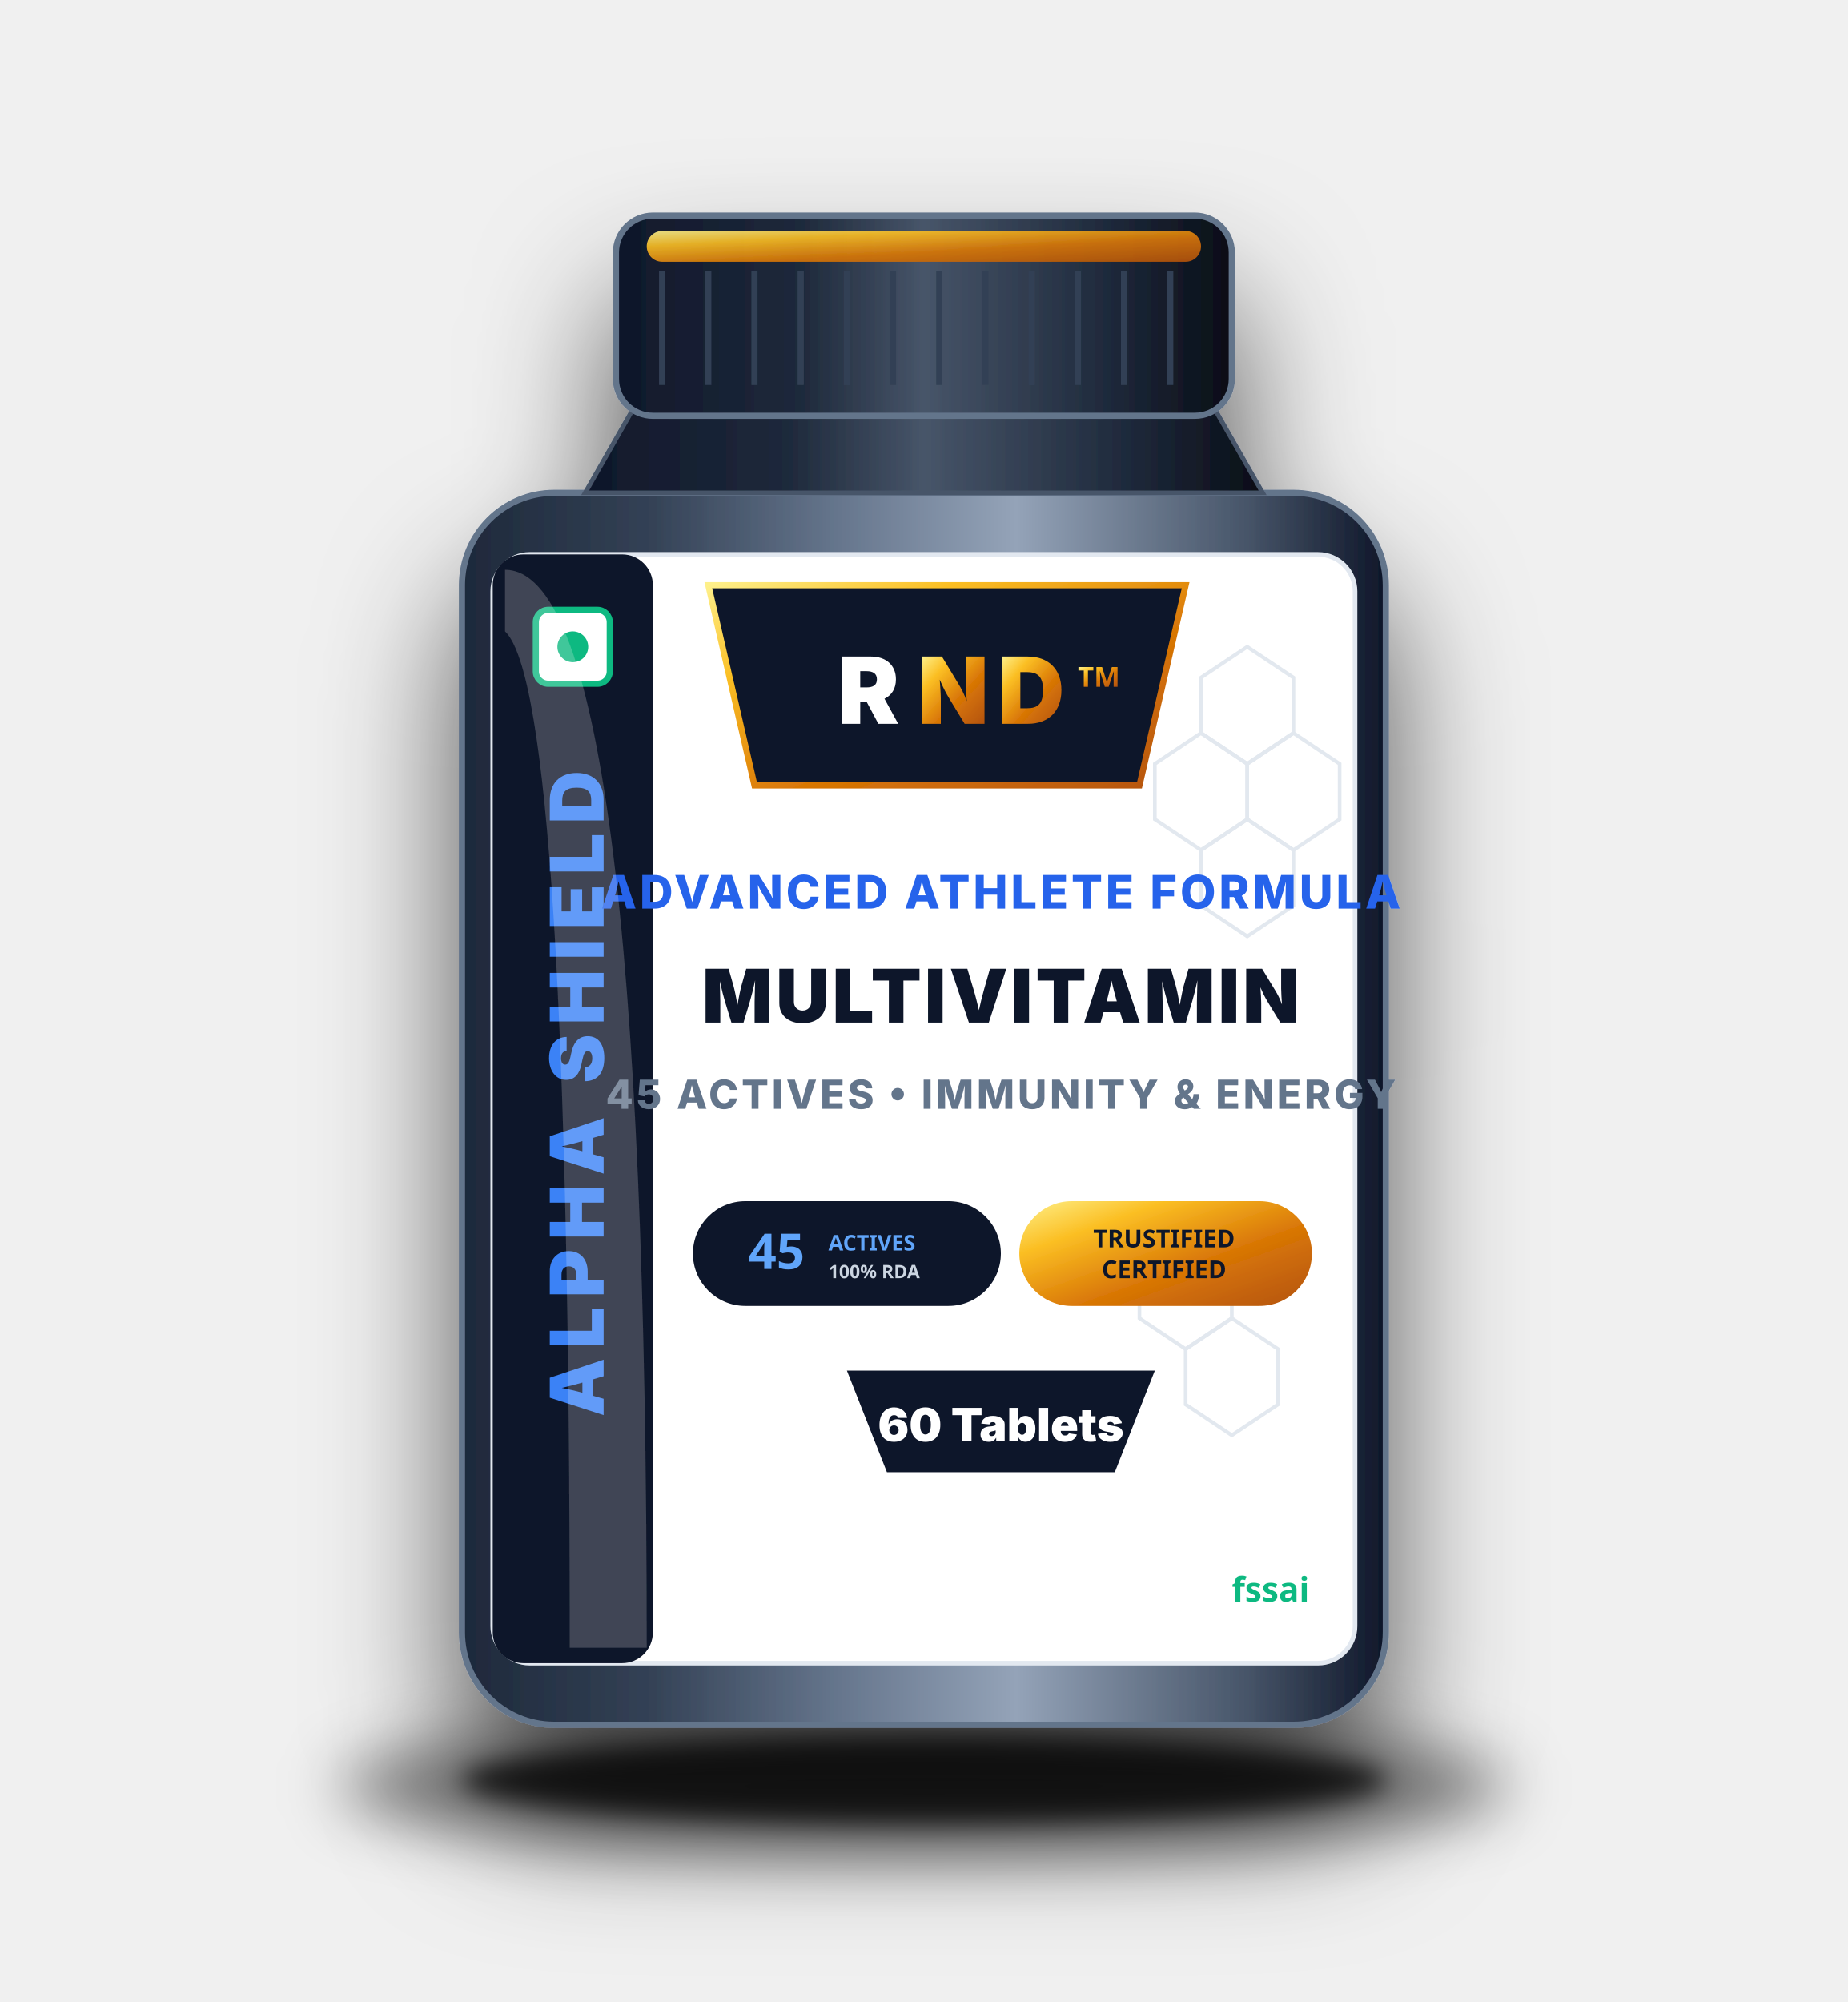
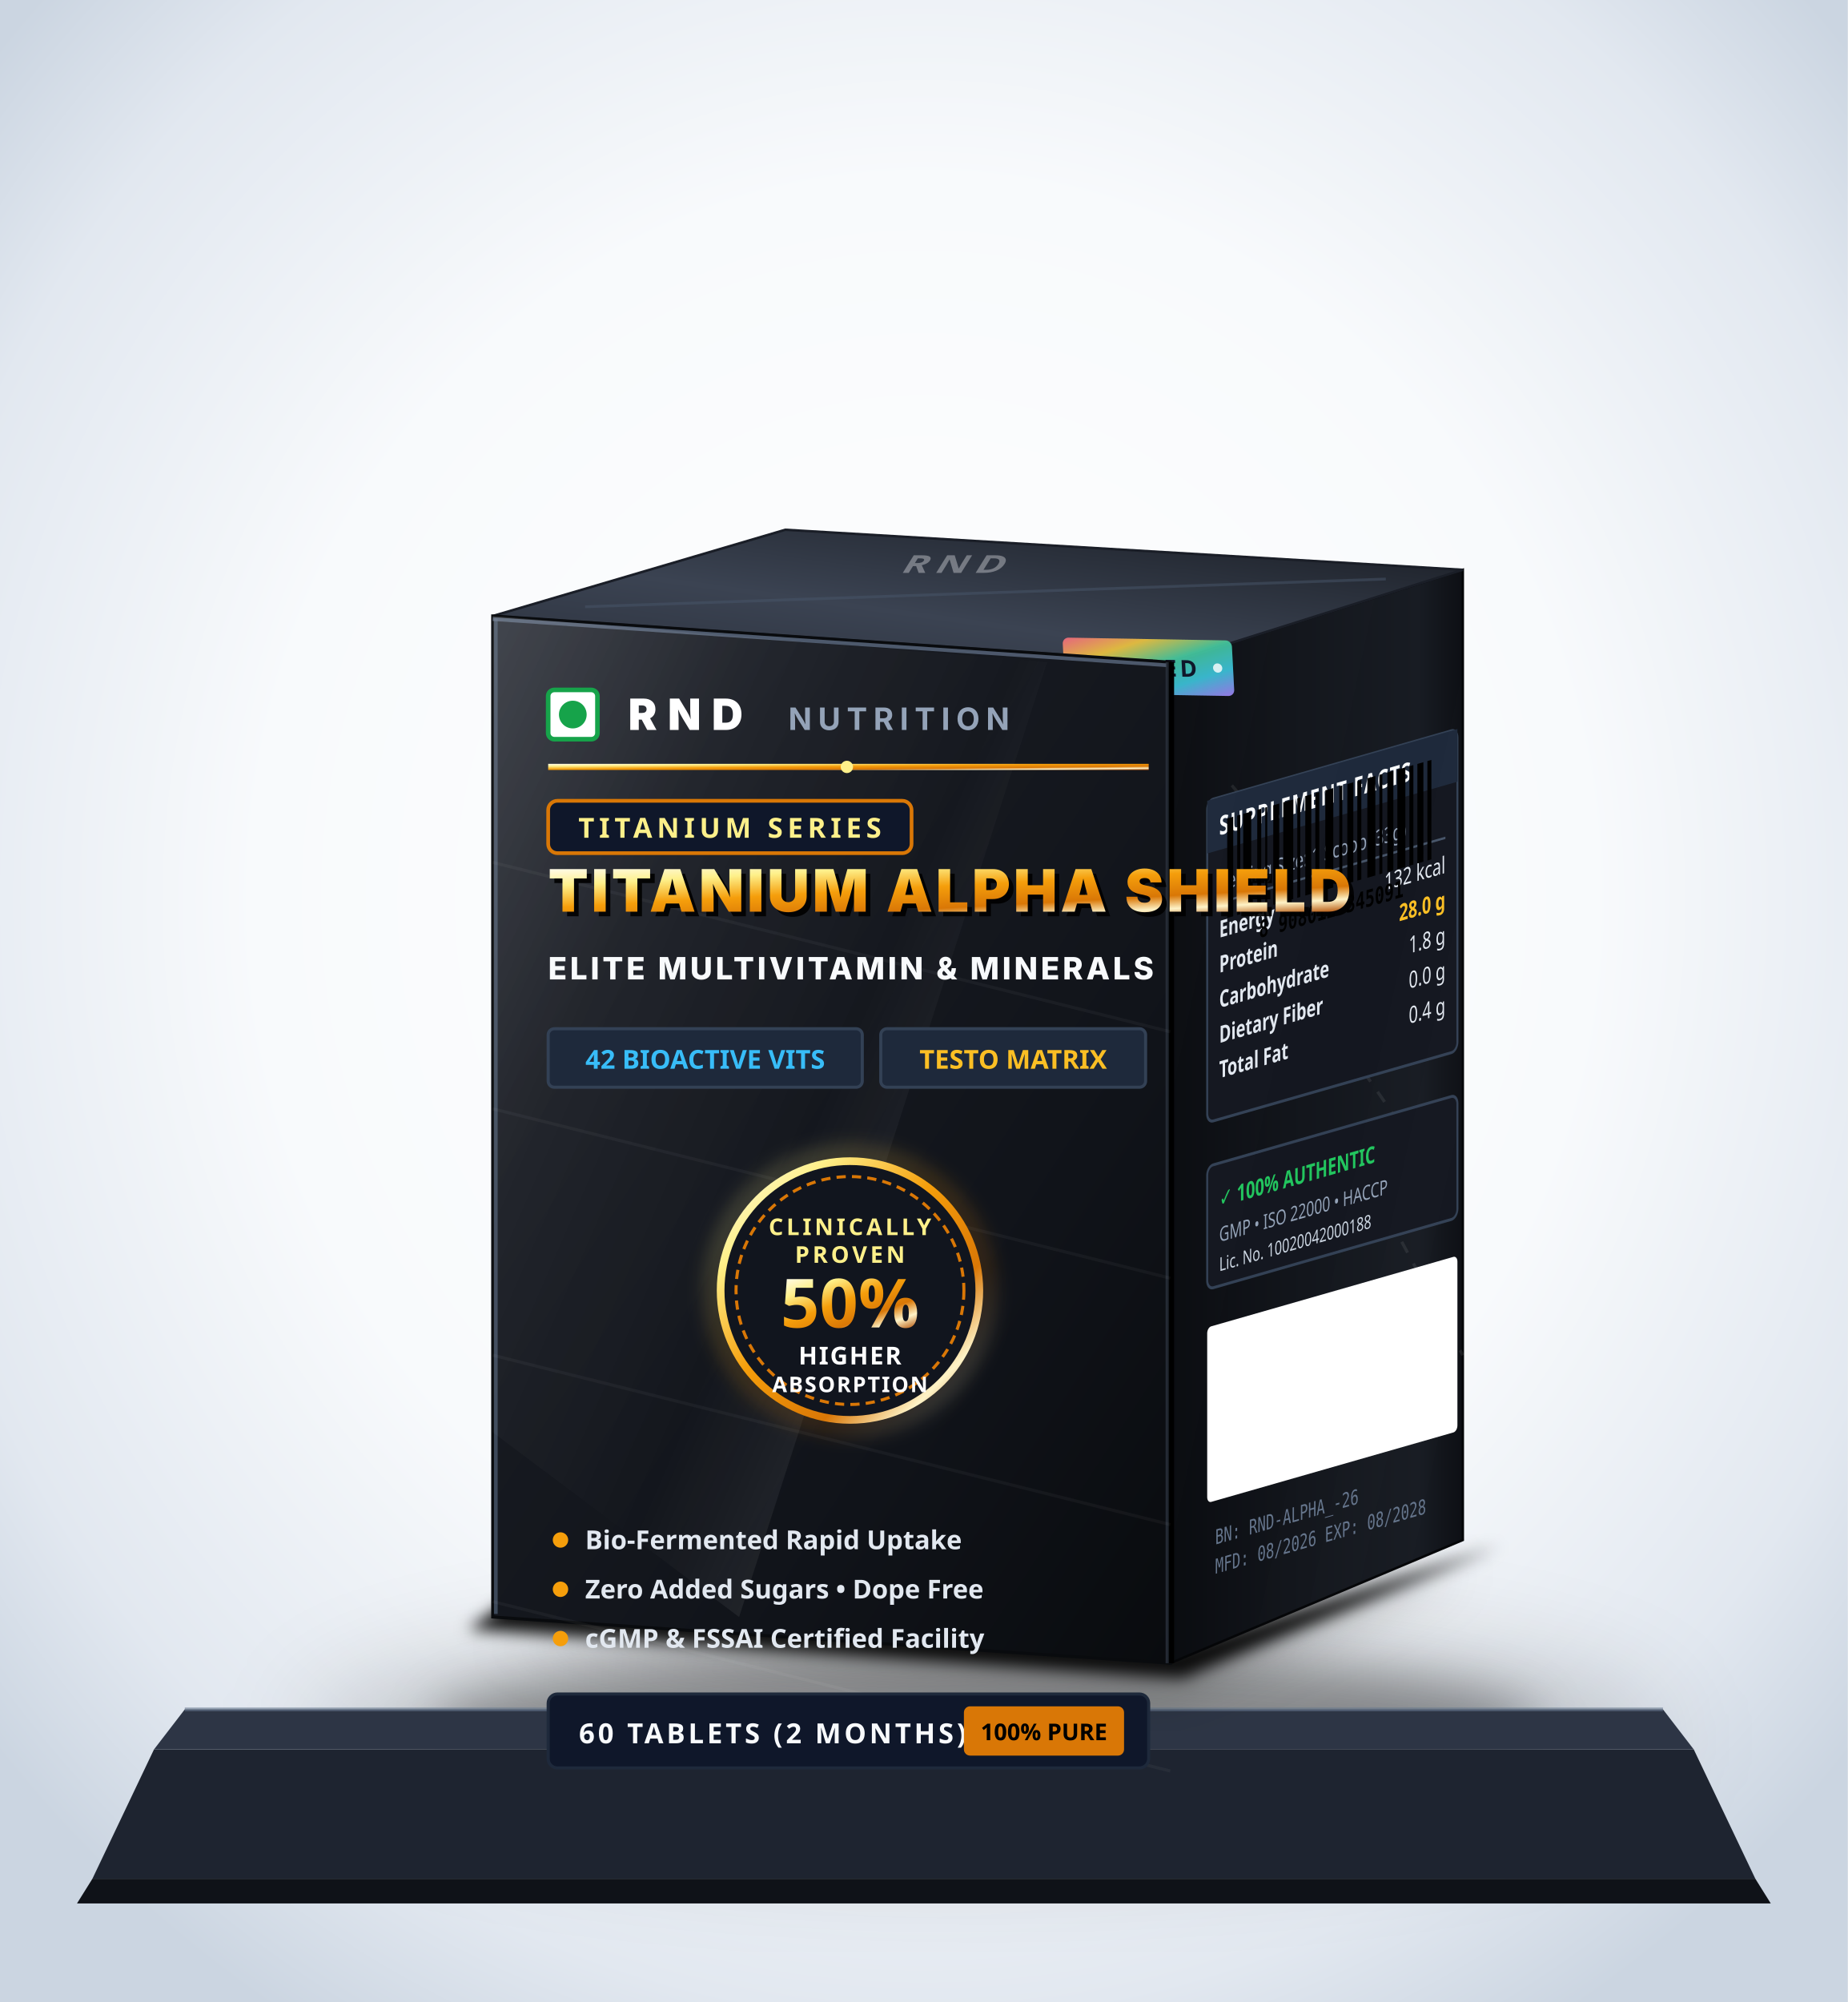
<svg xmlns="http://www.w3.org/2000/svg" viewBox="0 0 600 650" width="600" height="650">
  <defs>
-     <linearGradient id="alphaBottleMetal" x1="0%" y1="0%" x2="100%" y2="0%">
-       <stop offset="0%" stop-color="#1e293b" />
-       <stop offset="20%" stop-color="#334155" />
-       <stop offset="40%" stop-color="#64748b" />
-       <stop offset="60%" stop-color="#94a3b8" />
-       <stop offset="85%" stop-color="#475569" />
-       <stop offset="100%" stop-color="#0f172a" />
-     </linearGradient>
-     <linearGradient id="alphaLidGrad" x1="0%" y1="0%" x2="100%" y2="0%">
-       <stop offset="0%" stop-color="#0f172a" />
-       <stop offset="30%" stop-color="#1e293b" />
-       <stop offset="50%" stop-color="#475569" />
-       <stop offset="80%" stop-color="#1e293b" />
-       <stop offset="100%" stop-color="#090d16" />
-     </linearGradient>
-     <linearGradient id="alphaGoldFoil" x1="0%" y1="0%" x2="100%" y2="100%">
-       <stop offset="0%" stop-color="#fef08a" />
-       <stop offset="25%" stop-color="#fbbf24" />
-       <stop offset="60%" stop-color="#d97706" />
+     <radialGradient id="bgStudio_alpha_shield" cx="50%" cy="45%" r="65%">
+       <stop offset="0%" stop-color="#ffffff" />
+       <stop offset="55%" stop-color="#f8fafc" />
+       <stop offset="85%" stop-color="#e2e8f0" />
+       <stop offset="100%" stop-color="#cbd5e1" />
+     </radialGradient>
+     <linearGradient id="frontGrad_alpha_shield" x1="0%" y1="0%" x2="100%" y2="100%">
+       <stop offset="0%" stop-color="#242831" />
+       <stop offset="25%" stop-color="#191c23" />
+       <stop offset="70%" stop-color="#101319" />
+       <stop offset="100%" stop-color="#090b0e" />
+     </linearGradient>
+     <linearGradient id="sideGrad_alpha_shield" x1="0%" y1="0%" x2="100%" y2="0%">
+       <stop offset="0%" stop-color="#0a0c10" />
+       <stop offset="40%" stop-color="#12151b" />
+       <stop offset="85%" stop-color="#181c23" />
+       <stop offset="100%" stop-color="#0d0f14" />
+     </linearGradient>
+     <linearGradient id="topGrad_alpha_shield" x1="0%" y1="100%" x2="100%" y2="0%">
+       <stop offset="0%" stop-color="#2c323e" />
+       <stop offset="40%" stop-color="#3b4352" />
+       <stop offset="70%" stop-color="#2a303b" />
+       <stop offset="100%" stop-color="#181b22" />
+     </linearGradient>
+     <linearGradient id="goldFoil_alpha_shield" x1="0%" y1="0%" x2="100%" y2="100%">
+       <stop offset="0%" stop-color="#fffbeb" />
+       <stop offset="20%" stop-color="#fef08a" />
+       <stop offset="45%" stop-color="#f59e0b" />
+       <stop offset="70%" stop-color="#d97706" />
+       <stop offset="85%" stop-color="#fef3c7" />
      <stop offset="100%" stop-color="#b45309" />
    </linearGradient>
-     <filter id="packShadow" x="-20%" y="-20%" width="140%" height="140%">
-       <feDropShadow dx="0" dy="28" stdDeviation="22" flood-color="#000000" flood-opacity="0.65" />
+     <linearGradient id="glossSheen_alpha_shield" x1="0%" y1="0%" x2="100%" y2="80%">
+       <stop offset="0%" stop-color="#ffffff" stop-opacity="0.14" />
+       <stop offset="30%" stop-color="#ffffff" stop-opacity="0.04" />
+       <stop offset="60%" stop-color="#ffffff" stop-opacity="0.0" />
+       <stop offset="80%" stop-color="#ffffff" stop-opacity="0.08" />
+       <stop offset="100%" stop-color="#ffffff" stop-opacity="0.0" />
+     </linearGradient>
+     <linearGradient id="holoSeal_alpha_shield" x1="0%" y1="0%" x2="100%" y2="100%">
+       <stop offset="0%" stop-color="#f43f5e" />
+       <stop offset="25%" stop-color="#eab308" />
+       <stop offset="50%" stop-color="#10b981" />
+       <stop offset="75%" stop-color="#06b6d4" />
+       <stop offset="100%" stop-color="#8b5cf6" />
+     </linearGradient>
+     <filter id="shadowBlur_alpha_shield" x="-30%" y="-30%" width="160%" height="160%">
+       <feGaussianBlur stdDeviation="8" />
+     </filter>
+     <filter id="deepBlur_alpha_shield" x="-40%" y="-40%" width="180%" height="180%">
+       <feGaussianBlur stdDeviation="16" />
+     </filter>
+     <filter id="contactBlur_alpha_shield" x="-20%" y="-20%" width="140%" height="140%">
+       <feGaussianBlur stdDeviation="2.5" />
    </filter>
  </defs>
-   <ellipse cx="300" cy="580" rx="190" ry="22" fill="#000000" fill-opacity="0.5" filter="blur(10px)" />
-   <ellipse cx="300" cy="578" rx="150" ry="14" fill="#000000" fill-opacity="0.75" filter="blur(4px)" />
-   <g filter="url(#packShadow)">
-     <rect x="150" y="160" width="300" height="400" rx="30" fill="url(#alphaBottleMetal)" stroke="#64748b" stroke-width="2" />
-     <path d="M 190 160 L 410 160 L 390 125 L 210 125 Z" fill="url(#alphaLidGrad)" stroke="#475569" stroke-width="1.5" />
-     <rect x="200" y="70" width="200" height="65" rx="12" fill="url(#alphaLidGrad)" stroke="#64748b" stroke-width="2" />
-     <rect x="210" y="75" width="180" height="10" rx="5" fill="url(#alphaGoldFoil)" opacity="0.9" />
-     <path d="M 215 88 L 215 125 M 230 88 L 230 125 M 245 88 L 245 125 M 260 88 L 260 125 M 275 88 L 275 125 M 290 88 L 290 125 M 305 88 L 305 125 M 320 88 L 320 125 M 335 88 L 335 125 M 350 88 L 350 125 M 365 88 L 365 125 M 380 88 L 380 125" stroke="#334155" stroke-width="2" />
-     <rect x="160" y="180" width="280" height="360" rx="12" fill="#ffffff" stroke="#e2e8f0" stroke-width="1.5" />
-     <g stroke="#cbd5e1" stroke-width="1.2" fill="none" opacity="0.55">
-       <polygon points="390,220 405,210 420,220 420,238 405,248 390,238" />
-       <polygon points="405,248 420,238 435,248 435,266 420,276 405,266" />
-       <polygon points="375,248 390,238 405,248 405,266 390,276 375,266" />
-       <polygon points="390,276 405,266 420,276 420,294 405,304 390,294" />
-       <polygon points="370,410 385,400 400,410 400,428 385,438 370,428" />
-       <polygon points="385,438 400,428 415,438 415,456 400,466 385,456" />
-     </g>
-     <rect x="160" y="180" width="52" height="360" rx="10" fill="#0f172a" />
-     <rect x="174" y="198" width="24" height="24" rx="4" fill="#ffffff" stroke="#10b981" stroke-width="2" />
-     <circle cx="186" cy="210" r="5" fill="#10b981" />
-     <g transform="translate(196, 460) rotate(-90)">
-       <text x="0" y="0" fill="#3b82f6" font-family="system-ui, -apple-system, sans-serif" font-weight="900" font-size="24" letter-spacing="3">ALPHA SHIELD</text>
-     </g>
-     <polygon points="230,190 385,190 370,255 245,255" fill="#0f172a" stroke="url(#alphaGoldFoil)" stroke-width="2" />
-     <g transform="translate(308, 235)">
-       <text x="-36" y="0" fill="#ffffff" font-family="system-ui, -apple-system, sans-serif" font-weight="900" font-size="30" letter-spacing="2">R</text>
-       <text x="-10" y="0" fill="url(#alphaGoldFoil)" font-family="system-ui, -apple-system, sans-serif" font-weight="900" font-size="30" letter-spacing="2">N</text>
-       <text x="16" y="0" fill="url(#alphaGoldFoil)" font-family="system-ui, -apple-system, sans-serif" font-weight="900" font-size="30" letter-spacing="2">D</text>
-       <text x="42" y="-12" fill="url(#alphaGoldFoil)" font-family="sans-serif" font-weight="bold" font-size="9">TM</text>
-     </g>
-     <text x="325" y="295" fill="#2563eb" font-family="system-ui, -apple-system, sans-serif" font-weight="800" font-size="15" text-anchor="middle" letter-spacing="1">ADVANCED ATHLETE FORMULA</text>
-     <text x="325" y="332" fill="#0f172a" font-family="system-ui, -apple-system, sans-serif" font-weight="900" font-size="24" text-anchor="middle" letter-spacing="1">MULTIVITAMIN</text>
-     <text x="325" y="360" fill="#64748b" font-family="system-ui, -apple-system, sans-serif" font-weight="800" font-size="13" text-anchor="middle" letter-spacing="1">45 ACTIVES • IMMUNITY &amp; ENERGY</text>
-     <g transform="translate(225, 390)">
-       <rect x="0" y="0" width="100" height="34" rx="17" fill="#0f172a" />
-       <text x="18" y="22" fill="#60a5fa" font-family="sans-serif" font-weight="900" font-size="16">45</text>
-       <text x="44" y="16" fill="#60a5fa" font-family="sans-serif" font-weight="bold" font-size="7">ACTIVES</text>
-       <text x="44" y="25" fill="#cbd5e1" font-family="sans-serif" font-weight="bold" font-size="6">100% RDA</text>
-       <rect x="106" y="0" width="95" height="34" rx="17" fill="url(#alphaGoldFoil)" />
-       <text x="153" y="15" fill="#0f172a" font-family="sans-serif" font-weight="900" font-size="8" text-anchor="middle">TRUSTIFIED</text>
-       <text x="153" y="25" fill="#0f172a" font-family="sans-serif" font-weight="800" font-size="8" text-anchor="middle">CERTIFIED</text>
-     </g>
-     <polygon points="275,445 375,445 362,478 288,478" fill="#0f172a" />
-     <text x="325" y="468" fill="#ffffff" font-family="system-ui, -apple-system, sans-serif" font-weight="900" font-size="15" text-anchor="middle">60 Tablets</text>
-     <text x="400" y="520" fill="#10b981" font-family="sans-serif" font-weight="900" font-size="11">fssai</text>
-     <path d="M 164 185 Q 210 185 210 535 L 185 535 Q 185 225 164 205 Z" fill="#ffffff" opacity="0.2" />
+   <rect width="600" height="650" fill="url(#bgStudio_alpha_shield)" />
+   <ellipse cx="320" cy="565" rx="220" ry="38" fill="#000000" fill-opacity="0.18" filter="url(#deepBlur_alpha_shield)" />
+   <ellipse cx="320" cy="560" rx="180" ry="24" fill="#000000" fill-opacity="0.32" filter="url(#shadowBlur_alpha_shield)" />
+   <g>
+     <polygon points="50,568 550,568 570,610 30,610" fill="#1e2430" />
+     <polygon points="30,610 570,610 575,618 25,618" fill="#0f1218" />
+     <polygon points="60,555 540,555 550,568 50,568" fill="#2d3545" />
+     <line x1="60" y1="555" x2="540" y2="555" stroke="#64748b" stroke-width="1.2" opacity="0.6" />
+     <polygon points="160,535 380,550 475,510" fill="#000000" opacity="0.25" filter="url(#shadowBlur_alpha_shield)" />
+   </g>
+   <polygon points="152,529 384,545 487,502 380,536 166,519" fill="#000000" fill-opacity="0.92" filter="url(#contactBlur_alpha_shield)" />
+   <g id="realisticSupplementBox">
+     <polygon points="380,215 475,185 475,500 380,540" fill="url(#sideGrad_alpha_shield)" stroke="#050608" stroke-width="0.8" />
+     <g opacity="0.08">
+       <line x1="400" y1="255" x2="455" y2="320" stroke="#ffffff" stroke-width="1" stroke-dasharray="4,4" />
+       <line x1="420" y1="315" x2="465" y2="380" stroke="#ffffff" stroke-width="1" stroke-dasharray="4,4" />
+       <line x1="440" y1="375" x2="475" y2="440" stroke="#ffffff" stroke-width="1" stroke-dasharray="4,4" />
+     </g>
+     <g transform="translate(392, 260) skewY(-16) scale(0.65, 0.95)">
+       <rect x="0" y="0" width="125" height="110" rx="3" fill="#141720" stroke="#334155" stroke-width="1" />
+       <rect x="0" y="0" width="125" height="18" fill="#1e293b" />
+       <text x="6" y="13" fill="#f8fafc" font-family="system-ui, sans-serif" font-size="9" font-weight="800" letter-spacing="0.5">SUPPLEMENT FACTS</text>
+       <text x="6" y="32" fill="#94a3b8" font-family="system-ui, sans-serif" font-size="7.5">Serving Size: 1 Scoop (33g)</text>
+       <line x1="6" y1="36" x2="119" y2="36" stroke="#475569" stroke-width="0.8" />
+       <text x="6" y="48" fill="#e2e8f0" font-family="system-ui, sans-serif" font-size="8" font-weight="700">Energy</text>
+       <text x="119" y="48" text-anchor="end" fill="#e2e8f0" font-family="system-ui, sans-serif" font-size="8">132 kcal</text>
+       <text x="6" y="60" fill="#e2e8f0" font-family="system-ui, sans-serif" font-size="8" font-weight="700">Protein</text>
+       <text x="119" y="60" text-anchor="end" fill="#fbbf24" font-family="system-ui, sans-serif" font-size="8" font-weight="800">28.0 g</text>
+       <text x="6" y="72" fill="#e2e8f0" font-family="system-ui, sans-serif" font-size="8" font-weight="700">Carbohydrate</text>
+       <text x="119" y="72" text-anchor="end" fill="#e2e8f0" font-family="system-ui, sans-serif" font-size="8">1.8 g</text>
+       <text x="6" y="84" fill="#e2e8f0" font-family="system-ui, sans-serif" font-size="8" font-weight="700">Dietary Fiber</text>
+       <text x="119" y="84" text-anchor="end" fill="#e2e8f0" font-family="system-ui, sans-serif" font-size="8">0.0 g</text>
+       <text x="6" y="96" fill="#e2e8f0" font-family="system-ui, sans-serif" font-size="8" font-weight="700">Total Fat</text>
+       <text x="119" y="96" text-anchor="end" fill="#e2e8f0" font-family="system-ui, sans-serif" font-size="8">0.4 g</text>
+       <rect x="0" y="125" width="125" height="42" rx="3" fill="#141720" stroke="#334155" stroke-width="1" />
+       <text x="6" y="140" fill="#22c55e" font-family="system-ui, sans-serif" font-size="8" font-weight="800">✓ 100% AUTHENTIC</text>
+       <text x="6" y="152" fill="#94a3b8" font-family="system-ui, sans-serif" font-size="7">GMP • ISO 22000 • HACCP</text>
+       <text x="6" y="162" fill="#cbd5e1" font-family="system-ui, sans-serif" font-size="6.5">Lic. No. 10020042000188</text>
+       <rect x="0" y="180" width="125" height="60" rx="2" fill="#ffffff" />
+       <g fill="#000000" transform="translate(10, 8)">
+         <rect x="0" y="0" width="3" height="34" />
+         <rect x="5" y="0" width="1.5" height="34" />
+         <rect x="8" y="0" width="4" height="34" />
+         <rect x="15" y="0" width="2" height="34" />
+         <rect x="19" y="0" width="1" height="34" />
+         <rect x="23" y="0" width="3" height="34" />
+         <rect x="28" y="0" width="5" height="34" />
+         <rect x="35" y="0" width="1.5" height="34" />
+         <rect x="39" y="0" width="3" height="34" />
+         <rect x="44" y="0" width="2" height="34" />
+         <rect x="49" y="0" width="4" height="34" />
+         <rect x="56" y="0" width="1.5" height="34" />
+         <rect x="60" y="0" width="3" height="34" />
+         <rect x="65" y="0" width="2" height="34" />
+         <rect x="70" y="0" width="4" height="34" />
+         <rect x="76" y="0" width="1.5" height="34" />
+         <rect x="80" y="0" width="3" height="34" />
+         <rect x="85" y="0" width="4" height="34" />
+         <rect x="91" y="0" width="2" height="34" />
+         <rect x="95" y="0" width="3" height="34" />
+         <rect x="100" y="0" width="2" height="34" />
+       </g>
+       <text x="62" y="52" text-anchor="middle" fill="#000000" font-family="monospace" font-size="8" font-weight="700">8 908012 345091</text>
+       <text x="4" y="255" fill="#64748b" font-family="monospace" font-size="7">BN: RND-ALPHA_-26</text>
+       <text x="4" y="265" fill="#64748b" font-family="monospace" font-size="7">MFD: 08/2026  EXP: 08/2028</text>
+     </g>
+     <polygon points="380,215 475,185 475,500 380,540" fill="url(#glossSheen_alpha_shield)" opacity="0.1" pointer-events="none" />
+     <polygon points="160,200 380,215 475,185 255,172" fill="url(#topGrad_alpha_shield)" stroke="#1a1e27" stroke-width="0.8" />
+     <line x1="190" y1="197" x2="450" y2="188" stroke="#475569" stroke-width="0.9" opacity="0.5" />
+     <g transform="translate(292, 186) skewX(-32) scale(0.8, 0.5)" opacity="0.35">
+       <text x="0" y="0" fill="#f8fafc" font-family="system-ui, sans-serif" font-size="16" font-weight="900" letter-spacing="3">RND</text>
+     </g>
+     <g transform="translate(345, 207) skewY(4) rotate(-3)">
+       <rect x="0" y="0" width="55" height="18" rx="2" fill="url(#holoSeal_alpha_shield)" opacity="0.88" />
+       <rect x="0" y="0" width="55" height="18" rx="2" fill="#ffffff" opacity="0.2" />
+       <text x="27" y="12" text-anchor="middle" fill="#0f172a" font-family="system-ui, sans-serif" font-size="7.5" font-weight="900" letter-spacing="1">SEALED</text>
+       <circle cx="5" cy="9" r="1.5" fill="#ffffff" opacity="0.8" />
+       <circle cx="50" cy="9" r="1.5" fill="#ffffff" opacity="0.8" />
+     </g>
+     <polygon points="160,200 380,215 380,540 160,525" fill="url(#frontGrad_alpha_shield)" stroke="#090b0e" stroke-width="1.0" />
+     <line x1="161" y1="201" x2="161" y2="524" stroke="#475569" stroke-width="1.2" opacity="0.8" />
+     <line x1="160" y1="201" x2="379" y2="216" stroke="#64748b" stroke-width="1.2" opacity="0.7" />
+     <line x1="380" y1="215" x2="380" y2="540" stroke="#000000" stroke-width="2.5" />
+     <line x1="379" y1="215" x2="379" y2="540" stroke="#384252" stroke-width="1.0" opacity="0.6" />
+     <g opacity="0.04" stroke="#ffffff" stroke-width="1">
+       <line x1="160" y1="280" x2="380" y2="335" />
+       <line x1="160" y1="360" x2="380" y2="415" />
+       <line x1="160" y1="440" x2="380" y2="495" />
+       <line x1="160" y1="520" x2="380" y2="575" />
+     </g>
+     <polygon points="160,200 340,215 240,525 160,465" fill="url(#glossSheen_alpha_shield)" />
+     <g transform="translate(178, 224)">
+       <g transform="translate(0, 0)">
+         <rect x="0" y="0" width="16" height="16" rx="2" fill="#ffffff" stroke="#16a34a" stroke-width="1.5" />
+         <circle cx="8" cy="8" r="4.5" fill="#16a34a" />
+       </g>
+       <g transform="translate(26, 0)">
+         <text x="0" y="13" fill="#ffffff" font-family="system-ui, -apple-system, sans-serif" font-size="14" font-weight="900" letter-spacing="3.5">RND</text>
+         <text x="52" y="13" fill="#94a3b8" font-family="system-ui, -apple-system, sans-serif" font-size="10" font-weight="700" letter-spacing="2">NUTRITION</text>
+       </g>
+       <g transform="translate(0, 24)">
+         <rect x="0" y="0" width="195" height="2" fill="url(#goldFoil_alpha_shield)" />
+         <circle cx="97" cy="1" r="2" fill="#fef08a" />
+       </g>
+       <g transform="translate(0, 36)">
+         <rect x="0" y="0" width="118" height="17" rx="3" fill="#0f172a" stroke="#d97706" stroke-width="1.2" />
+         <text x="59" y="12" text-anchor="middle" fill="#fef08a" font-family="system-ui, sans-serif" font-size="9" font-weight="900" letter-spacing="1.5">TITANIUM SERIES</text>
+       </g>
+       <g transform="translate(0, 72)">
+         <text x="1.5" y="1.5" fill="#000000" fill-opacity="0.9" font-family="system-ui, -apple-system, sans-serif" font-size="19" font-weight="950" letter-spacing="1">TITANIUM ALPHA SHIELD</text>
+         <text x="0" y="0" fill="url(#goldFoil_alpha_shield)" font-family="system-ui, -apple-system, sans-serif" font-size="19" font-weight="950" letter-spacing="1">TITANIUM ALPHA SHIELD</text>
+       </g>
+       <g transform="translate(0, 94)">
+         <text x="0" y="0" fill="#f8fafc" font-family="system-ui, -apple-system, sans-serif" font-size="10" font-weight="800" letter-spacing="1">ELITE MULTIVITAMIN &amp; MINERALS</text>
+       </g>
+       <g transform="translate(0, 110)">
+         <rect x="0" y="0" width="102" height="19" rx="2" fill="#1e293b" stroke="#334155" stroke-width="1" />
+         <text x="51" y="13" text-anchor="middle" fill="#38bdf8" font-family="system-ui, sans-serif" font-size="8.5" font-weight="800">42 BIOACTIVE VITS</text>
+         <rect x="108" y="0" width="86" height="19" rx="2" fill="#1e293b" stroke="#334155" stroke-width="1" />
+         <text x="151" y="13" text-anchor="middle" fill="#fbbf24" font-family="system-ui, sans-serif" font-size="8.5" font-weight="800">TESTO MATRIX</text>
+       </g>
+       <g transform="translate(98, 195)">
+         <circle cx="0" cy="0" r="48" fill="url(#goldFoil_alpha_shield)" opacity="0.15" filter="url(#contactBlur_alpha_shield)" />
+         <circle cx="0" cy="0" r="42" fill="#11151e" stroke="url(#goldFoil_alpha_shield)" stroke-width="2.5" />
+         <circle cx="0" cy="0" r="37" fill="none" stroke="#d97706" stroke-width="1" stroke-dasharray="3,2" />
+         <text x="0" y="-18" text-anchor="middle" fill="#fef08a" font-family="system-ui, sans-serif" font-size="7.5" font-weight="900" letter-spacing="1">CLINICALLY</text>
+         <text x="0" y="-9" text-anchor="middle" fill="#fef08a" font-family="system-ui, sans-serif" font-size="7.5" font-weight="900" letter-spacing="1">PROVEN</text>
+         <text x="0" y="12" text-anchor="middle" fill="url(#goldFoil_alpha_shield)" font-family="system-ui, sans-serif" font-size="22" font-weight="950">50%</text>
+         <text x="0" y="24" text-anchor="middle" fill="#ffffff" font-family="system-ui, sans-serif" font-size="8" font-weight="800" letter-spacing="0.5">HIGHER</text>
+         <text x="0" y="33" text-anchor="middle" fill="#ffffff" font-family="system-ui, sans-serif" font-size="7" font-weight="800" letter-spacing="0.5">ABSORPTION</text>
+       </g>
+       <g transform="translate(0, 272)">
+         <g transform="translate(0, 0)">
+           <circle cx="4" cy="4" r="2.5" fill="#f59e0b" />
+           <text x="12" y="7" fill="#e2e8f0" font-family="system-ui, sans-serif" font-size="8.5" font-weight="600">Bio-Fermented Rapid Uptake</text>
+         </g>
+         <g transform="translate(0, 16)">
+           <circle cx="4" cy="4" r="2.5" fill="#f59e0b" />
+           <text x="12" y="7" fill="#e2e8f0" font-family="system-ui, sans-serif" font-size="8.5" font-weight="600">Zero Added Sugars • Dope Free</text>
+         </g>
+         <g transform="translate(0, 32)">
+           <circle cx="4" cy="4" r="2.5" fill="#f59e0b" />
+           <text x="12" y="7" fill="#e2e8f0" font-family="system-ui, sans-serif" font-size="8.5" font-weight="600">cGMP &amp; FSSAI Certified Facility</text>
+         </g>
+       </g>
+       <g transform="translate(0, 326)">
+         <rect x="0" y="0" width="195" height="24" rx="3" fill="#0f172a" stroke="#1e293b" stroke-width="1" />
+         <text x="10" y="16" fill="#f8fafc" font-family="system-ui, sans-serif" font-size="9" font-weight="900" letter-spacing="1">60 TABLETS (2 MONTHS)</text>
+         <rect x="135" y="4" width="52" height="16" rx="2" fill="#d97706" />
+         <text x="161" y="15" text-anchor="middle" fill="#000000" font-family="system-ui, sans-serif" font-size="7.5" font-weight="900">100% PURE</text>
+       </g>
+     </g>
  </g>
</svg>
